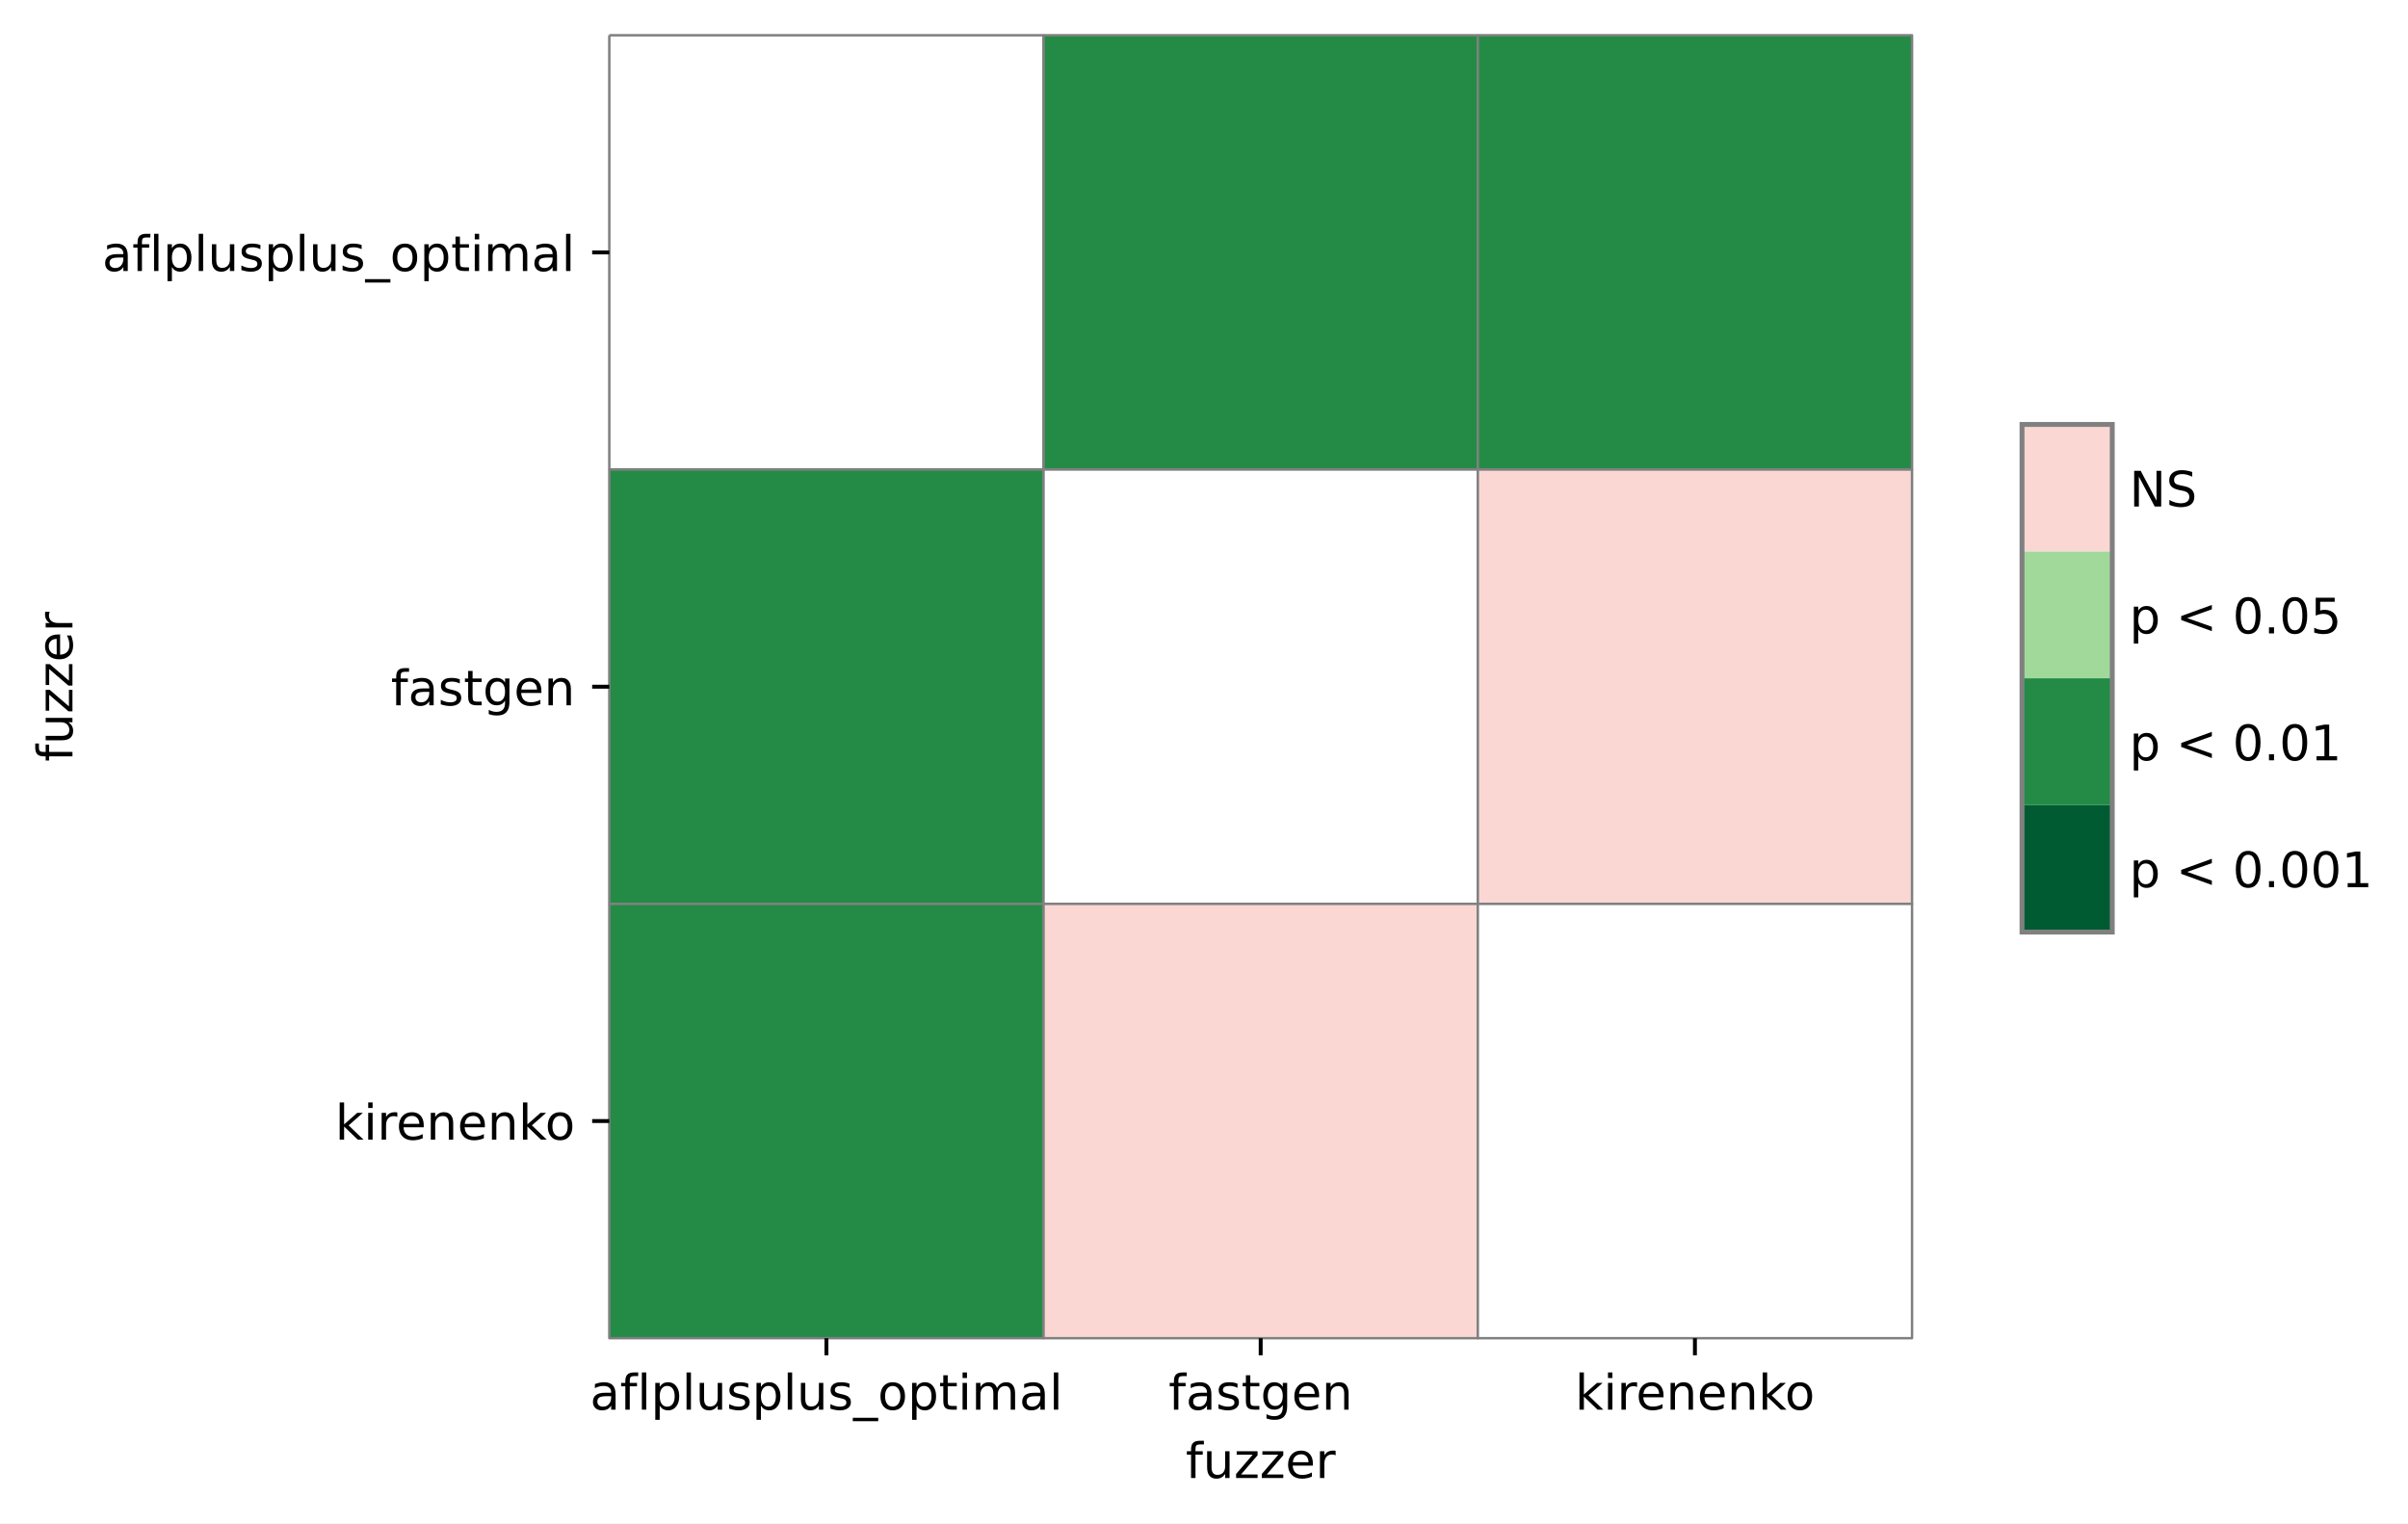
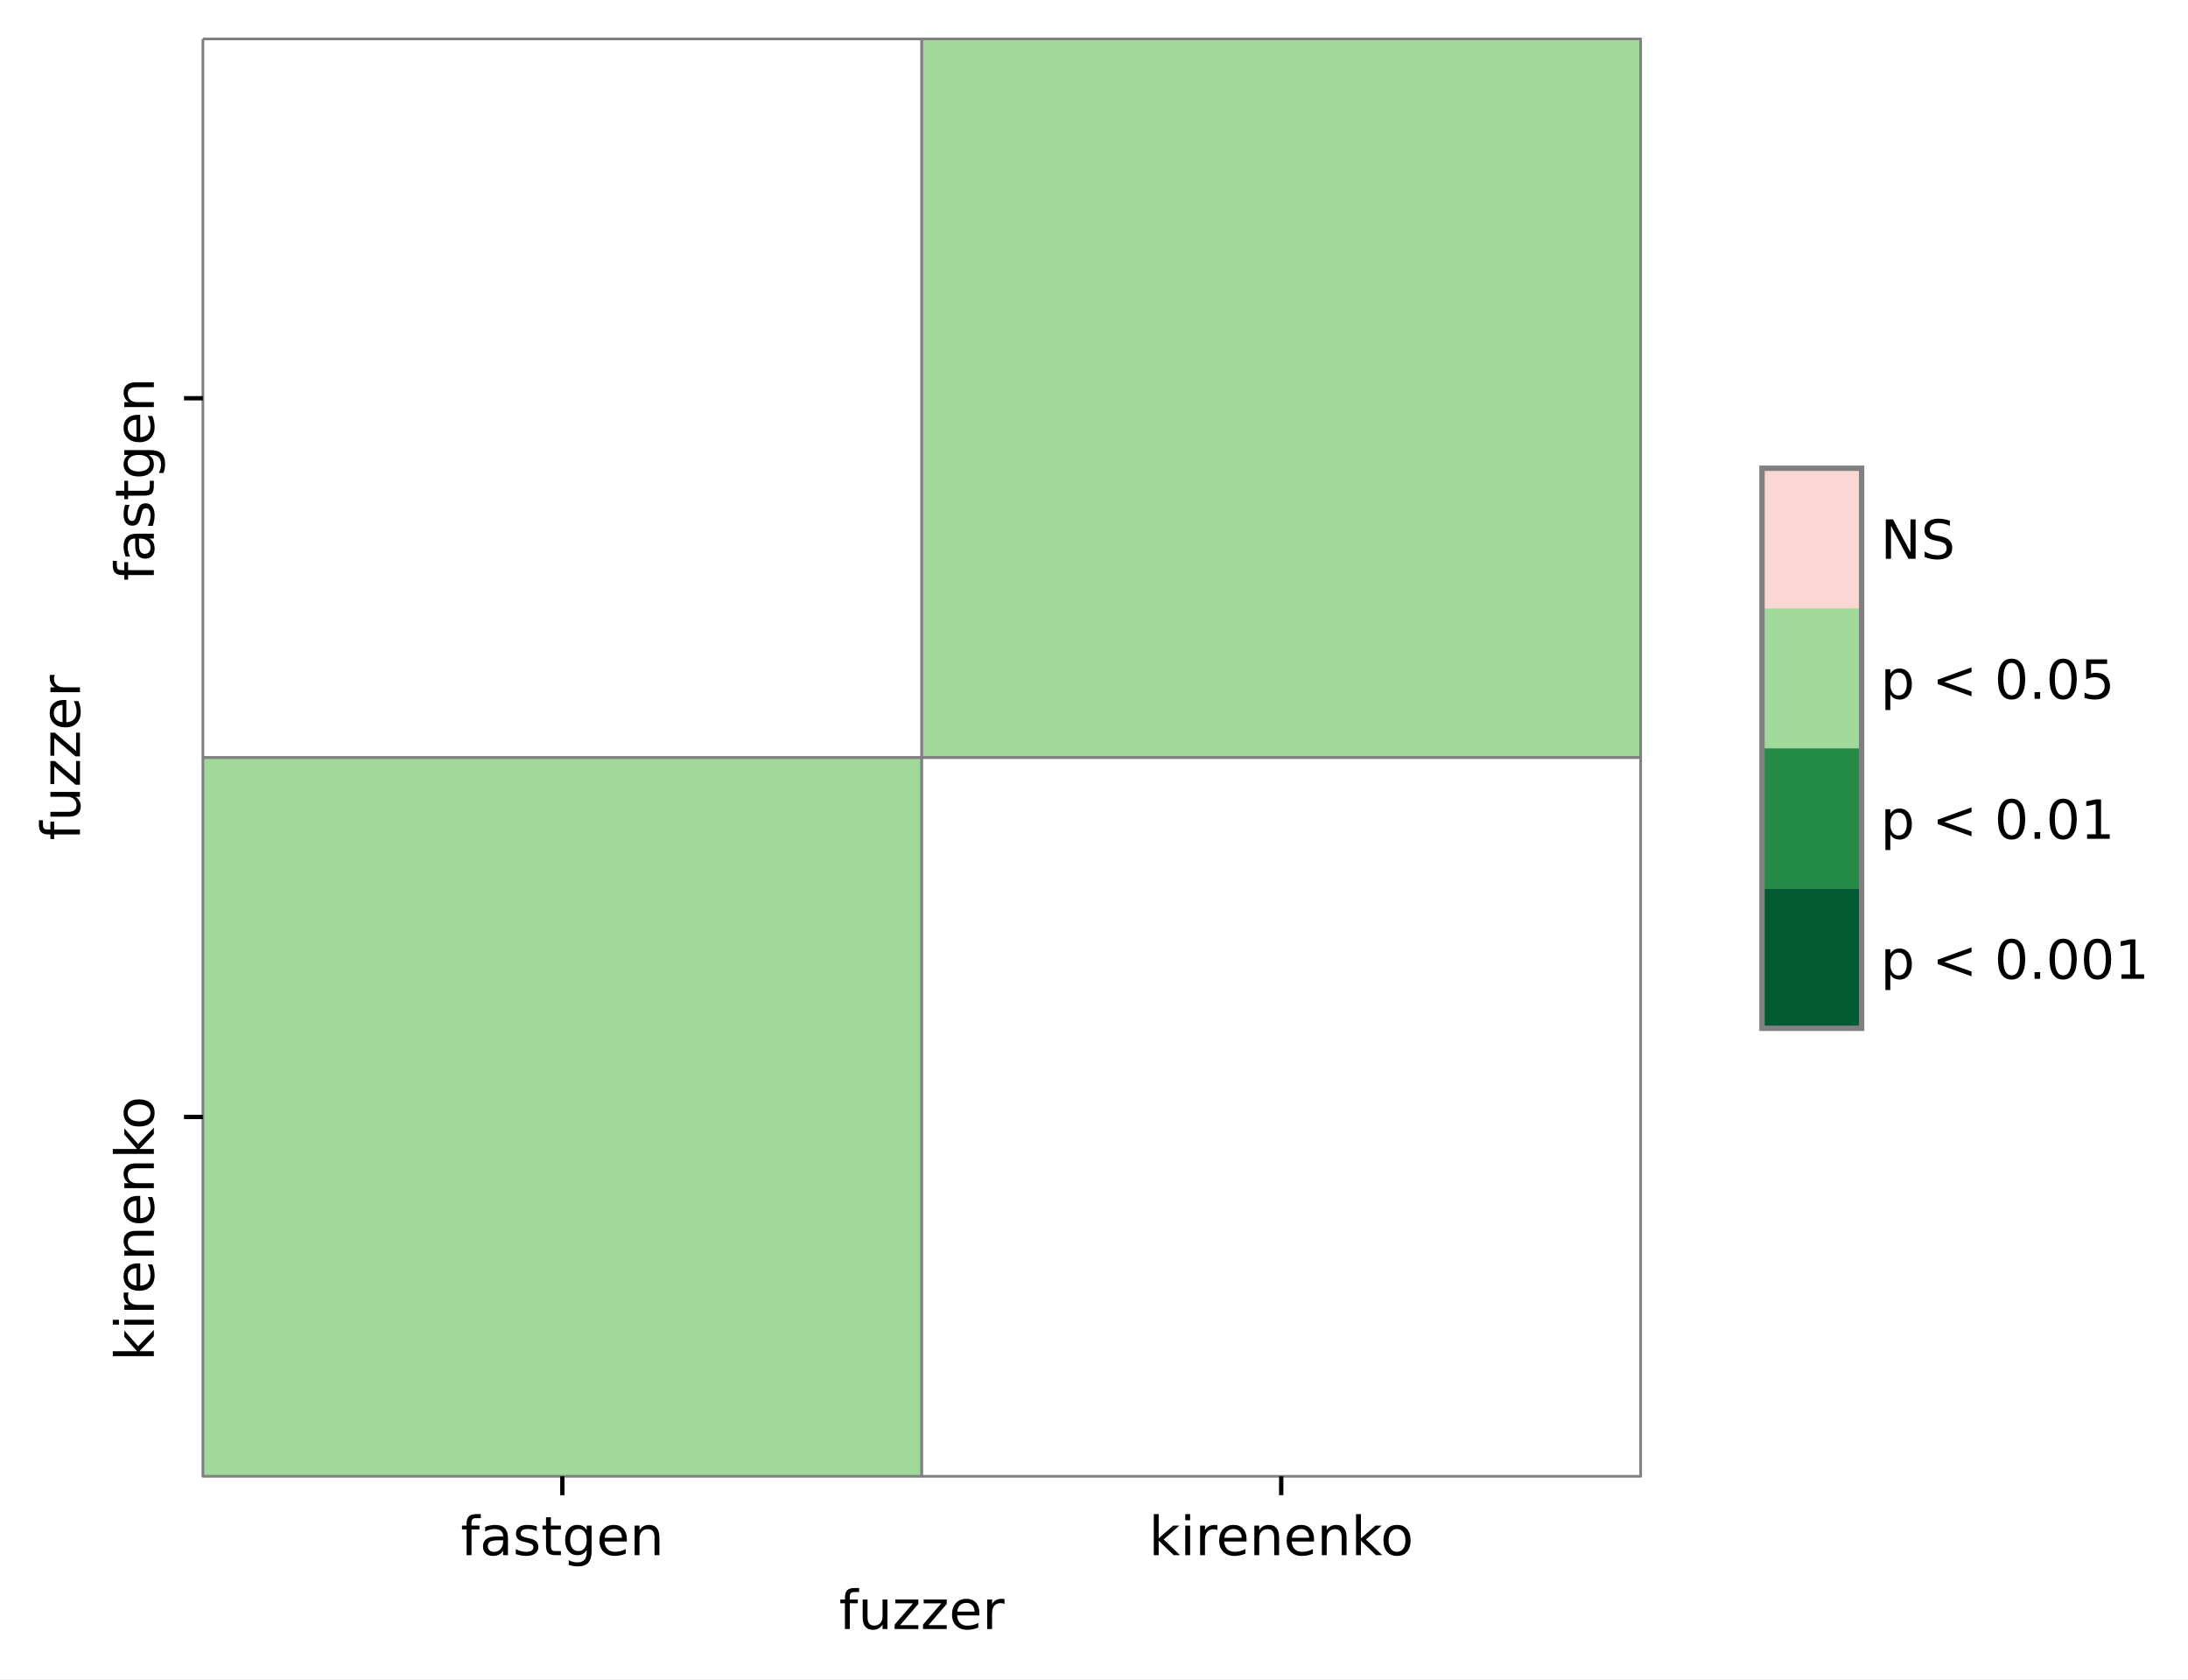
- <svg xmlns="http://www.w3.org/2000/svg" xmlns:xlink="http://www.w3.org/1999/xlink" height="311.146pt" version="1.1" viewBox="0 0 491.885 311.146" width="491.885pt">
+ <svg xmlns="http://www.w3.org/2000/svg" xmlns:xlink="http://www.w3.org/1999/xlink" height="310.868pt" version="1.1" viewBox="0 0 404.977 310.868" width="404.977pt">
  <defs>
    <style type="text/css">*{stroke-linecap:butt;stroke-linejoin:round;}</style>
  </defs>
  <g id="figure_1">
    <g id="patch_1">
-       <path d="M 0 311.146  L 491.885 311.146  L 491.885 0  L 0 0  z " style="fill:#ffffff;" />
+       <path d="M 0 310.868  L 404.977 310.868  L 404.977 0  L 0 0  z " style="fill:#ffffff;" />
    </g>
    <g id="axes_1">
      <g id="patch_2">
-         <path d="M 124.464 273.312  L 390.576 273.312  L 390.576 7.2  L 124.464 7.2  z " style="fill:#ffffff;" />
+         <path d="M 37.556 273.312  L 303.668 273.312  L 303.668 7.2  L 37.556 7.2  z " style="fill:#ffffff;" />
      </g>
      <g id="QuadMesh_1">
-         <path d="M 124.464 7.2  L 213.168 7.2  L 213.168 95.904  L 124.464 95.904  L 124.464 7.2  " style="fill:#ffffff;stroke:#808080;stroke-width:0.5;" />
-         <path d="M 213.168 7.2  L 301.872 7.2  L 301.872 95.904  L 213.168 95.904  L 213.168 7.2  " style="fill:#238b45;stroke:#808080;stroke-width:0.5;" />
-         <path d="M 301.872 7.2  L 390.576 7.2  L 390.576 95.904  L 301.872 95.904  L 301.872 7.2  " style="fill:#238b45;stroke:#808080;stroke-width:0.5;" />
-         <path d="M 124.464 95.904  L 213.168 95.904  L 213.168 184.608  L 124.464 184.608  L 124.464 95.904  " style="fill:#238b45;stroke:#808080;stroke-width:0.5;" />
-         <path d="M 213.168 95.904  L 301.872 95.904  L 301.872 184.608  L 213.168 184.608  L 213.168 95.904  " style="fill:#ffffff;stroke:#808080;stroke-width:0.5;" />
-         <path d="M 301.872 95.904  L 390.576 95.904  L 390.576 184.608  L 301.872 184.608  L 301.872 95.904  " style="fill:#fbd7d4;stroke:#808080;stroke-width:0.5;" />
-         <path d="M 124.464 184.608  L 213.168 184.608  L 213.168 273.312  L 124.464 273.312  L 124.464 184.608  " style="fill:#238b45;stroke:#808080;stroke-width:0.5;" />
-         <path d="M 213.168 184.608  L 301.872 184.608  L 301.872 273.312  L 213.168 273.312  L 213.168 184.608  " style="fill:#fbd7d4;stroke:#808080;stroke-width:0.5;" />
-         <path d="M 301.872 184.608  L 390.576 184.608  L 390.576 273.312  L 301.872 273.312  L 301.872 184.608  " style="fill:#ffffff;stroke:#808080;stroke-width:0.5;" />
+         <path d="M 37.556 7.2  L 170.612 7.2  L 170.612 140.256  L 37.556 140.256  L 37.556 7.2  " style="fill:#ffffff;stroke:#808080;stroke-width:0.5;" />
+         <path d="M 170.612 7.2  L 303.668 7.2  L 303.668 140.256  L 170.612 140.256  L 170.612 7.2  " style="fill:#a1d99b;stroke:#808080;stroke-width:0.5;" />
+         <path d="M 37.556 140.256  L 170.612 140.256  L 170.612 273.312  L 37.556 273.312  L 37.556 140.256  " style="fill:#a1d99b;stroke:#808080;stroke-width:0.5;" />
+         <path d="M 170.612 140.256  L 303.668 140.256  L 303.668 273.312  L 170.612 273.312  L 170.612 140.256  " style="fill:#ffffff;stroke:#808080;stroke-width:0.5;" />
      </g>
      <g id="matplotlib.axis_1">
        <g id="xtick_1">
          <g id="line2d_1">
            <defs>
-               <path d="M 0 0  L 0 3.5  " id="m1842b72da4" style="stroke:#000000;stroke-width:0.8;" />
+               <path d="M 0 0  L 0 3.5  " id="m3445c059f2" style="stroke:#000000;stroke-width:0.8;" />
            </defs>
            <g>
-               <use style="stroke:#000000;stroke-width:0.8;" x="168.816" xlink:href="#m1842b72da4" y="273.312" />
+               <use style="stroke:#000000;stroke-width:0.8;" x="104.084" xlink:href="#m3445c059f2" y="273.312" />
            </g>
          </g>
          <g id="text_1">
-             <g transform="translate(120.5231 287.9104)scale(0.1 -0.1)">
-               <defs>
+             <g transform="translate(85.27566 287.9104)scale(0.1 -0.1)">
+               <defs>
+                 <path d="M 37.109 75.984  L 37.109 68.5  L 28.516 68.5  Q 23.688 68.5 21.797 66.547  Q 19.922 64.594 19.922 59.516  L 19.922 54.688  L 34.719 54.688  L 34.719 47.703  L 19.922 47.703  L 19.922 0  L 10.891 0  L 10.891 47.703  L 2.297 47.703  L 2.297 54.688  L 10.891 54.688  L 10.891 58.5  Q 10.891 67.625 15.141 71.797  Q 19.391 75.984 28.609 75.984  z " id="DejaVuSans-102" />
                <path d="M 34.281 27.484  Q 23.391 27.484 19.188 25  Q 14.984 22.516 14.984 16.5  Q 14.984 11.719 18.141 8.906  Q 21.297 6.109 26.703 6.109  Q 34.188 6.109 38.703 11.406  Q 43.219 16.703 43.219 25.484  L 43.219 27.484  z M 52.203 31.203  L 52.203 0  L 43.219 0  L 43.219 8.297  Q 40.141 3.328 35.547 0.953  Q 30.953 -1.422 24.312 -1.422  Q 15.922 -1.422 10.953 3.297  Q 6 8.016 6 15.922  Q 6 25.141 12.172 29.828  Q 18.359 34.516 30.609 34.516  L 43.219 34.516  L 43.219 35.406  Q 43.219 41.609 39.141 45  Q 35.062 48.391 27.688 48.391  Q 23 48.391 18.547 47.266  Q 14.109 46.141 10.016 43.891  L 10.016 52.203  Q 14.938 54.109 19.578 55.047  Q 24.219 56 28.609 56  Q 40.484 56 46.344 49.844  Q 52.203 43.703 52.203 31.203  z " id="DejaVuSans-97" />
-                 <path d="M 37.109 75.984  L 37.109 68.5  L 28.516 68.5  Q 23.688 68.5 21.797 66.547  Q 19.922 64.594 19.922 59.516  L 19.922 54.688  L 34.719 54.688  L 34.719 47.703  L 19.922 47.703  L 19.922 0  L 10.891 0  L 10.891 47.703  L 2.297 47.703  L 2.297 54.688  L 10.891 54.688  L 10.891 58.5  Q 10.891 67.625 15.141 71.797  Q 19.391 75.984 28.609 75.984  z " id="DejaVuSans-102" />
-                 <path d="M 9.422 75.984  L 18.406 75.984  L 18.406 0  L 9.422 0  z " id="DejaVuSans-108" />
-                 <path d="M 18.109 8.203  L 18.109 -20.797  L 9.078 -20.797  L 9.078 54.688  L 18.109 54.688  L 18.109 46.391  Q 20.953 51.266 25.266 53.625  Q 29.594 56 35.594 56  Q 45.562 56 51.781 48.094  Q 58.016 40.188 58.016 27.297  Q 58.016 14.406 51.781 6.484  Q 45.562 -1.422 35.594 -1.422  Q 29.594 -1.422 25.266 0.953  Q 20.953 3.328 18.109 8.203  z M 48.688 27.297  Q 48.688 37.203 44.609 42.844  Q 40.531 48.484 33.406 48.484  Q 26.266 48.484 22.188 42.844  Q 18.109 37.203 18.109 27.297  Q 18.109 17.391 22.188 11.75  Q 26.266 6.109 33.406 6.109  Q 40.531 6.109 44.609 11.75  Q 48.688 17.391 48.688 27.297  z " id="DejaVuSans-112" />
-                 <path d="M 8.5 21.578  L 8.5 54.688  L 17.484 54.688  L 17.484 21.922  Q 17.484 14.156 20.5 10.266  Q 23.531 6.391 29.594 6.391  Q 36.859 6.391 41.078 11.031  Q 45.312 15.672 45.312 23.688  L 45.312 54.688  L 54.297 54.688  L 54.297 0  L 45.312 0  L 45.312 8.406  Q 42.047 3.422 37.719 1  Q 33.406 -1.422 27.688 -1.422  Q 18.266 -1.422 13.375 4.438  Q 8.5 10.297 8.5 21.578  z M 31.109 56  z " id="DejaVuSans-117" />
                <path d="M 44.281 53.078  L 44.281 44.578  Q 40.484 46.531 36.375 47.5  Q 32.281 48.484 27.875 48.484  Q 21.188 48.484 17.844 46.438  Q 14.5 44.391 14.5 40.281  Q 14.5 37.156 16.891 35.375  Q 19.281 33.594 26.516 31.984  L 29.594 31.297  Q 39.156 29.25 43.188 25.516  Q 47.219 21.781 47.219 15.094  Q 47.219 7.469 41.188 3.016  Q 35.156 -1.422 24.609 -1.422  Q 20.219 -1.422 15.453 -0.562  Q 10.688 0.297 5.422 2  L 5.422 11.281  Q 10.406 8.688 15.234 7.391  Q 20.062 6.109 24.812 6.109  Q 31.156 6.109 34.562 8.281  Q 37.984 10.453 37.984 14.406  Q 37.984 18.062 35.516 20.016  Q 33.062 21.969 24.703 23.781  L 21.578 24.516  Q 13.234 26.266 9.516 29.906  Q 5.812 33.547 5.812 39.891  Q 5.812 47.609 11.281 51.797  Q 16.75 56 26.812 56  Q 31.781 56 36.172 55.266  Q 40.578 54.547 44.281 53.078  z " id="DejaVuSans-115" />
-                 <path d="M 50.984 -16.609  L 50.984 -23.578  L -0.984 -23.578  L -0.984 -16.609  z " id="DejaVuSans-95" />
-                 <path d="M 30.609 48.391  Q 23.391 48.391 19.188 42.75  Q 14.984 37.109 14.984 27.297  Q 14.984 17.484 19.156 11.844  Q 23.344 6.203 30.609 6.203  Q 37.797 6.203 41.984 11.859  Q 46.188 17.531 46.188 27.297  Q 46.188 37.016 41.984 42.703  Q 37.797 48.391 30.609 48.391  z M 30.609 56  Q 42.328 56 49.016 48.375  Q 55.719 40.766 55.719 27.297  Q 55.719 13.875 49.016 6.219  Q 42.328 -1.422 30.609 -1.422  Q 18.844 -1.422 12.172 6.219  Q 5.516 13.875 5.516 27.297  Q 5.516 40.766 12.172 48.375  Q 18.844 56 30.609 56  z " id="DejaVuSans-111" />
                <path d="M 18.312 70.219  L 18.312 54.688  L 36.812 54.688  L 36.812 47.703  L 18.312 47.703  L 18.312 18.016  Q 18.312 11.328 20.141 9.422  Q 21.969 7.516 27.594 7.516  L 36.812 7.516  L 36.812 0  L 27.594 0  Q 17.188 0 13.234 3.875  Q 9.281 7.766 9.281 18.016  L 9.281 47.703  L 2.688 47.703  L 2.688 54.688  L 9.281 54.688  L 9.281 70.219  z " id="DejaVuSans-116" />
-                 <path d="M 9.422 54.688  L 18.406 54.688  L 18.406 0  L 9.422 0  z M 9.422 75.984  L 18.406 75.984  L 18.406 64.594  L 9.422 64.594  z " id="DejaVuSans-105" />
-                 <path d="M 52 44.188  Q 55.375 50.25 60.062 53.125  Q 64.75 56 71.094 56  Q 79.641 56 84.281 50.016  Q 88.922 44.047 88.922 33.016  L 88.922 0  L 79.891 0  L 79.891 32.719  Q 79.891 40.578 77.094 44.375  Q 74.312 48.188 68.609 48.188  Q 61.625 48.188 57.562 43.547  Q 53.516 38.922 53.516 30.906  L 53.516 0  L 44.484 0  L 44.484 32.719  Q 44.484 40.625 41.703 44.406  Q 38.922 48.188 33.109 48.188  Q 26.219 48.188 22.156 43.531  Q 18.109 38.875 18.109 30.906  L 18.109 0  L 9.078 0  L 9.078 54.688  L 18.109 54.688  L 18.109 46.188  Q 21.188 51.219 25.484 53.609  Q 29.781 56 35.688 56  Q 41.656 56 45.828 52.969  Q 50 49.953 52 44.188  z " id="DejaVuSans-109" />
-               </defs>
-               <use xlink:href="#DejaVuSans-97" />
-               <use x="61.279" xlink:href="#DejaVuSans-102" />
-               <use x="96.484" xlink:href="#DejaVuSans-108" />
-               <use x="124.268" xlink:href="#DejaVuSans-112" />
-               <use x="187.744" xlink:href="#DejaVuSans-108" />
-               <use x="215.527" xlink:href="#DejaVuSans-117" />
-               <use x="278.906" xlink:href="#DejaVuSans-115" />
-               <use x="331.006" xlink:href="#DejaVuSans-112" />
-               <use x="394.482" xlink:href="#DejaVuSans-108" />
-               <use x="422.266" xlink:href="#DejaVuSans-117" />
-               <use x="485.645" xlink:href="#DejaVuSans-115" />
-               <use x="537.744" xlink:href="#DejaVuSans-95" />
-               <use x="587.744" xlink:href="#DejaVuSans-111" />
-               <use x="648.926" xlink:href="#DejaVuSans-112" />
-               <use x="712.402" xlink:href="#DejaVuSans-116" />
-               <use x="751.611" xlink:href="#DejaVuSans-105" />
-               <use x="779.395" xlink:href="#DejaVuSans-109" />
-               <use x="876.807" xlink:href="#DejaVuSans-97" />
-               <use x="938.086" xlink:href="#DejaVuSans-108" />
-             </g>
-           </g>
-         </g>
-         <g id="xtick_2">
-           <g id="line2d_2">
-             <g>
-               <use style="stroke:#000000;stroke-width:0.8;" x="257.52" xlink:href="#m1842b72da4" y="273.312" />
-             </g>
-           </g>
-           <g id="text_2">
-             <g transform="translate(238.7115 287.9104)scale(0.1 -0.1)">
-               <defs>
                <path d="M 45.406 27.984  Q 45.406 37.75 41.375 43.109  Q 37.359 48.484 30.078 48.484  Q 22.859 48.484 18.828 43.109  Q 14.797 37.75 14.797 27.984  Q 14.797 18.266 18.828 12.891  Q 22.859 7.516 30.078 7.516  Q 37.359 7.516 41.375 12.891  Q 45.406 18.266 45.406 27.984  z M 54.391 6.781  Q 54.391 -7.172 48.188 -13.984  Q 42 -20.797 29.203 -20.797  Q 24.469 -20.797 20.266 -20.094  Q 16.062 -19.391 12.109 -17.922  L 12.109 -9.188  Q 16.062 -11.328 19.922 -12.344  Q 23.781 -13.375 27.781 -13.375  Q 36.625 -13.375 41.016 -8.766  Q 45.406 -4.156 45.406 5.172  L 45.406 9.625  Q 42.625 4.781 38.281 2.391  Q 33.938 0 27.875 0  Q 17.828 0 11.672 7.656  Q 5.516 15.328 5.516 27.984  Q 5.516 40.672 11.672 48.328  Q 17.828 56 27.875 56  Q 33.938 56 38.281 53.609  Q 42.625 51.219 45.406 46.391  L 45.406 54.688  L 54.391 54.688  z " id="DejaVuSans-103" />
                <path d="M 56.203 29.594  L 56.203 25.203  L 14.891 25.203  Q 15.484 15.922 20.484 11.062  Q 25.484 6.203 34.422 6.203  Q 39.594 6.203 44.453 7.469  Q 49.312 8.734 54.109 11.281  L 54.109 2.781  Q 49.266 0.734 44.188 -0.344  Q 39.109 -1.422 33.891 -1.422  Q 20.797 -1.422 13.156 6.188  Q 5.516 13.812 5.516 26.812  Q 5.516 40.234 12.766 48.109  Q 20.016 56 32.328 56  Q 43.359 56 49.781 48.891  Q 56.203 41.797 56.203 29.594  z M 47.219 32.234  Q 47.125 39.594 43.094 43.984  Q 39.062 48.391 32.422 48.391  Q 24.906 48.391 20.391 44.141  Q 15.875 39.891 15.188 32.172  z " id="DejaVuSans-101" />
                <path d="M 54.891 33.016  L 54.891 0  L 45.906 0  L 45.906 32.719  Q 45.906 40.484 42.875 44.328  Q 39.844 48.188 33.797 48.188  Q 26.516 48.188 22.312 43.547  Q 18.109 38.922 18.109 30.906  L 18.109 0  L 9.078 0  L 9.078 54.688  L 18.109 54.688  L 18.109 46.188  Q 21.344 51.125 25.703 53.562  Q 30.078 56 35.797 56  Q 45.219 56 50.047 50.172  Q 54.891 44.344 54.891 33.016  z " id="DejaVuSans-110" />
              </defs>
              <use xlink:href="#DejaVuSans-102" />
              <use x="35.205" xlink:href="#DejaVuSans-97" />
              <use x="96.484" xlink:href="#DejaVuSans-115" />
              <use x="148.584" xlink:href="#DejaVuSans-116" />
              <use x="187.793" xlink:href="#DejaVuSans-103" />
              <use x="251.27" xlink:href="#DejaVuSans-101" />
              <use x="312.793" xlink:href="#DejaVuSans-110" />
            </g>
          </g>
        </g>
-         <g id="xtick_3">
-           <g id="line2d_3">
-             <g>
-               <use style="stroke:#000000;stroke-width:0.8;" x="346.224" xlink:href="#m1842b72da4" y="273.312" />
-             </g>
-           </g>
-           <g id="text_3">
-             <g transform="translate(321.7327 287.9104)scale(0.1 -0.1)">
+         <g id="xtick_2">
+           <g id="line2d_2">
+             <g>
+               <use style="stroke:#000000;stroke-width:0.8;" x="237.14" xlink:href="#m3445c059f2" y="273.312" />
+             </g>
+           </g>
+           <g id="text_2">
+             <g transform="translate(212.6488 287.9104)scale(0.1 -0.1)">
              <defs>
                <path d="M 9.078 75.984  L 18.109 75.984  L 18.109 31.109  L 44.922 54.688  L 56.391 54.688  L 27.391 29.109  L 57.625 0  L 45.906 0  L 18.109 26.703  L 18.109 0  L 9.078 0  z " id="DejaVuSans-107" />
+                 <path d="M 9.422 54.688  L 18.406 54.688  L 18.406 0  L 9.422 0  z M 9.422 75.984  L 18.406 75.984  L 18.406 64.594  L 9.422 64.594  z " id="DejaVuSans-105" />
                <path d="M 41.109 46.297  Q 39.594 47.172 37.812 47.578  Q 36.031 48 33.891 48  Q 26.266 48 22.188 43.047  Q 18.109 38.094 18.109 28.812  L 18.109 0  L 9.078 0  L 9.078 54.688  L 18.109 54.688  L 18.109 46.188  Q 20.953 51.172 25.484 53.578  Q 30.031 56 36.531 56  Q 37.453 56 38.578 55.875  Q 39.703 55.766 41.062 55.516  z " id="DejaVuSans-114" />
+                 <path d="M 30.609 48.391  Q 23.391 48.391 19.188 42.75  Q 14.984 37.109 14.984 27.297  Q 14.984 17.484 19.156 11.844  Q 23.344 6.203 30.609 6.203  Q 37.797 6.203 41.984 11.859  Q 46.188 17.531 46.188 27.297  Q 46.188 37.016 41.984 42.703  Q 37.797 48.391 30.609 48.391  z M 30.609 56  Q 42.328 56 49.016 48.375  Q 55.719 40.766 55.719 27.297  Q 55.719 13.875 49.016 6.219  Q 42.328 -1.422 30.609 -1.422  Q 18.844 -1.422 12.172 6.219  Q 5.516 13.875 5.516 27.297  Q 5.516 40.766 12.172 48.375  Q 18.844 56 30.609 56  z " id="DejaVuSans-111" />
              </defs>
              <use xlink:href="#DejaVuSans-107" />
              <use x="57.91" xlink:href="#DejaVuSans-105" />
              <use x="85.693" xlink:href="#DejaVuSans-114" />
              <use x="124.557" xlink:href="#DejaVuSans-101" />
              <use x="186.08" xlink:href="#DejaVuSans-110" />
              <use x="249.459" xlink:href="#DejaVuSans-101" />
              <use x="310.982" xlink:href="#DejaVuSans-110" />
              <use x="374.361" xlink:href="#DejaVuSans-107" />
              <use x="428.646" xlink:href="#DejaVuSans-111" />
            </g>
          </g>
        </g>
-         <g id="text_4">
-           <g transform="translate(242.2107 301.8667)scale(0.1 -0.1)">
+         <g id="text_3">
+           <g transform="translate(155.3029 301.5886)scale(0.1 -0.1)">
            <defs>
+               <path d="M 8.5 21.578  L 8.5 54.688  L 17.484 54.688  L 17.484 21.922  Q 17.484 14.156 20.5 10.266  Q 23.531 6.391 29.594 6.391  Q 36.859 6.391 41.078 11.031  Q 45.312 15.672 45.312 23.688  L 45.312 54.688  L 54.297 54.688  L 54.297 0  L 45.312 0  L 45.312 8.406  Q 42.047 3.422 37.719 1  Q 33.406 -1.422 27.688 -1.422  Q 18.266 -1.422 13.375 4.438  Q 8.5 10.297 8.5 21.578  z M 31.109 56  z " id="DejaVuSans-117" />
              <path d="M 5.516 54.688  L 48.188 54.688  L 48.188 46.484  L 14.406 7.172  L 48.188 7.172  L 48.188 0  L 4.297 0  L 4.297 8.203  L 38.094 47.516  L 5.516 47.516  z " id="DejaVuSans-122" />
            </defs>
            <use xlink:href="#DejaVuSans-102" />
            <use x="35.205" xlink:href="#DejaVuSans-117" />
            <use x="98.584" xlink:href="#DejaVuSans-122" />
            <use x="151.074" xlink:href="#DejaVuSans-122" />
            <use x="203.564" xlink:href="#DejaVuSans-101" />
            <use x="265.088" xlink:href="#DejaVuSans-114" />
          </g>
        </g>
      </g>
      <g id="matplotlib.axis_2">
        <g id="ytick_1">
-           <g id="line2d_4">
+           <g id="line2d_3">
            <defs>
-               <path d="M 0 0  L -3.5 0  " id="m64be36e7ef" style="stroke:#000000;stroke-width:0.8;" />
+               <path d="M 0 0  L -3.5 0  " id="m3ffbbc87dd" style="stroke:#000000;stroke-width:0.8;" />
            </defs>
            <g>
-               <use style="stroke:#000000;stroke-width:0.8;" x="124.464" xlink:href="#m64be36e7ef" y="51.552" />
-             </g>
-           </g>
-           <g id="text_5">
-             <g transform="translate(20.87813 55.35122)scale(0.1 -0.1)">
-               <use xlink:href="#DejaVuSans-97" />
-               <use x="61.279" xlink:href="#DejaVuSans-102" />
-               <use x="96.484" xlink:href="#DejaVuSans-108" />
-               <use x="124.268" xlink:href="#DejaVuSans-112" />
-               <use x="187.744" xlink:href="#DejaVuSans-108" />
-               <use x="215.527" xlink:href="#DejaVuSans-117" />
-               <use x="278.906" xlink:href="#DejaVuSans-115" />
-               <use x="331.006" xlink:href="#DejaVuSans-112" />
-               <use x="394.482" xlink:href="#DejaVuSans-108" />
-               <use x="422.266" xlink:href="#DejaVuSans-117" />
-               <use x="485.645" xlink:href="#DejaVuSans-115" />
-               <use x="537.744" xlink:href="#DejaVuSans-95" />
-               <use x="587.744" xlink:href="#DejaVuSans-111" />
-               <use x="648.926" xlink:href="#DejaVuSans-112" />
-               <use x="712.402" xlink:href="#DejaVuSans-116" />
-               <use x="751.611" xlink:href="#DejaVuSans-105" />
-               <use x="779.395" xlink:href="#DejaVuSans-109" />
-               <use x="876.807" xlink:href="#DejaVuSans-97" />
-               <use x="938.086" xlink:href="#DejaVuSans-108" />
-             </g>
-           </g>
-         </g>
-         <g id="ytick_2">
-           <g id="line2d_5">
-             <g>
-               <use style="stroke:#000000;stroke-width:0.8;" x="124.464" xlink:href="#m64be36e7ef" y="140.256" />
-             </g>
-           </g>
-           <g id="text_6">
-             <g transform="translate(79.84687 144.0552)scale(0.1 -0.1)">
+               <use style="stroke:#000000;stroke-width:0.8;" x="37.556" xlink:href="#m3ffbbc87dd" y="73.728" />
+             </g>
+           </g>
+           <g id="text_4">
+             <g transform="translate(28.47656 107.546)rotate(-90)scale(0.1 -0.1)">
              <use xlink:href="#DejaVuSans-102" />
              <use x="35.205" xlink:href="#DejaVuSans-97" />
              <use x="96.484" xlink:href="#DejaVuSans-115" />
              <use x="148.584" xlink:href="#DejaVuSans-116" />
              <use x="187.793" xlink:href="#DejaVuSans-103" />
              <use x="251.27" xlink:href="#DejaVuSans-101" />
              <use x="312.793" xlink:href="#DejaVuSans-110" />
            </g>
          </g>
        </g>
-         <g id="ytick_3">
-           <g id="line2d_6">
-             <g>
-               <use style="stroke:#000000;stroke-width:0.8;" x="124.464" xlink:href="#m64be36e7ef" y="228.96" />
-             </g>
-           </g>
-           <g id="text_7">
-             <g transform="translate(68.48125 232.7592)scale(0.1 -0.1)">
+         <g id="ytick_2">
+           <g id="line2d_4">
+             <g>
+               <use style="stroke:#000000;stroke-width:0.8;" x="37.556" xlink:href="#m3ffbbc87dd" y="206.784" />
+             </g>
+           </g>
+           <g id="text_5">
+             <g transform="translate(28.47656 251.9676)rotate(-90)scale(0.1 -0.1)">
              <use xlink:href="#DejaVuSans-107" />
              <use x="57.91" xlink:href="#DejaVuSans-105" />
              <use x="85.693" xlink:href="#DejaVuSans-114" />
              <use x="124.557" xlink:href="#DejaVuSans-101" />
              <use x="186.08" xlink:href="#DejaVuSans-110" />
              <use x="249.459" xlink:href="#DejaVuSans-101" />
              <use x="310.982" xlink:href="#DejaVuSans-110" />
              <use x="374.361" xlink:href="#DejaVuSans-107" />
              <use x="428.646" xlink:href="#DejaVuSans-111" />
            </g>
          </g>
        </g>
-         <g id="text_8">
+         <g id="text_6">
          <g transform="translate(14.79844 155.5654)rotate(-90)scale(0.1 -0.1)">
            <use xlink:href="#DejaVuSans-102" />
            <use x="35.205" xlink:href="#DejaVuSans-117" />
            <use x="98.584" xlink:href="#DejaVuSans-122" />
            <use x="151.074" xlink:href="#DejaVuSans-122" />
            <use x="203.564" xlink:href="#DejaVuSans-101" />
            <use x="265.088" xlink:href="#DejaVuSans-114" />
          </g>
        </g>
      </g>
    </g>
    <g id="axes_2">
      <g id="patch_3">
-         <path clip-path="url(#pc792744dea)" d="M 413.04 190.368  L 413.04 164.448  L 413.04 112.608  L 413.04 86.688  L 431.472 86.688  L 431.472 112.608  L 431.472 164.448  L 431.472 190.368  z " style="fill:#ffffff;stroke:#ffffff;stroke-linejoin:miter;stroke-width:0.01;" />
+         <path clip-path="url(#pbb1f957a6d)" d="M 326.132 190.368  L 326.132 164.448  L 326.132 112.608  L 326.132 86.688  L 344.564 86.688  L 344.564 112.608  L 344.564 164.448  L 344.564 190.368  z " style="fill:#ffffff;stroke:#ffffff;stroke-linejoin:miter;stroke-width:0.01;" />
      </g>
      <g id="QuadMesh_2">
-         <path clip-path="url(#pc792744dea)" d="M 413.04 190.368  L 431.472 190.368  L 431.472 164.448  L 413.04 164.448  L 413.04 190.368  " style="fill:#005a32;" />
-         <path clip-path="url(#pc792744dea)" d="M 413.04 164.448  L 431.472 164.448  L 431.472 138.528  L 413.04 138.528  L 413.04 164.448  " style="fill:#238b45;" />
-         <path clip-path="url(#pc792744dea)" d="M 413.04 138.528  L 431.472 138.528  L 431.472 112.608  L 413.04 112.608  L 413.04 138.528  " style="fill:#a1d99b;" />
-         <path clip-path="url(#pc792744dea)" d="M 413.04 112.608  L 431.472 112.608  L 431.472 86.688  L 413.04 86.688  L 413.04 112.608  " style="fill:#fbd7d4;" />
+         <path clip-path="url(#pbb1f957a6d)" d="M 326.132 190.368  L 344.564 190.368  L 344.564 164.448  L 326.132 164.448  L 326.132 190.368  " style="fill:#005a32;" />
+         <path clip-path="url(#pbb1f957a6d)" d="M 326.132 164.448  L 344.564 164.448  L 344.564 138.528  L 326.132 138.528  L 326.132 164.448  " style="fill:#238b45;" />
+         <path clip-path="url(#pbb1f957a6d)" d="M 326.132 138.528  L 344.564 138.528  L 344.564 112.608  L 326.132 112.608  L 326.132 138.528  " style="fill:#a1d99b;" />
+         <path clip-path="url(#pbb1f957a6d)" d="M 326.132 112.608  L 344.564 112.608  L 344.564 86.688  L 326.132 86.688  L 326.132 112.608  " style="fill:#fbd7d4;" />
      </g>
      <g id="matplotlib.axis_3" />
      <g id="matplotlib.axis_4">
-         <g id="ytick_4">
-           <g id="line2d_7" />
-           <g id="text_9">
-             <g transform="translate(434.9721 181.2072)scale(0.1 -0.1)">
-               <defs>
+         <g id="ytick_3">
+           <g id="line2d_5" />
+           <g id="text_7">
+             <g transform="translate(348.0643 181.2072)scale(0.1 -0.1)">
+               <defs>
+                 <path d="M 18.109 8.203  L 18.109 -20.797  L 9.078 -20.797  L 9.078 54.688  L 18.109 54.688  L 18.109 46.391  Q 20.953 51.266 25.266 53.625  Q 29.594 56 35.594 56  Q 45.562 56 51.781 48.094  Q 58.016 40.188 58.016 27.297  Q 58.016 14.406 51.781 6.484  Q 45.562 -1.422 35.594 -1.422  Q 29.594 -1.422 25.266 0.953  Q 20.953 3.328 18.109 8.203  z M 48.688 27.297  Q 48.688 37.203 44.609 42.844  Q 40.531 48.484 33.406 48.484  Q 26.266 48.484 22.188 42.844  Q 18.109 37.203 18.109 27.297  Q 18.109 17.391 22.188 11.75  Q 26.266 6.109 33.406 6.109  Q 40.531 6.109 44.609 11.75  Q 48.688 17.391 48.688 27.297  z " id="DejaVuSans-112" />
                <path id="DejaVuSans-32" />
                <path d="M 73.188 49.219  L 22.797 31.297  L 73.188 13.484  L 73.188 4.594  L 10.594 27.297  L 10.594 35.406  L 73.188 58.109  z " id="DejaVuSans-60" />
                <path d="M 31.781 66.406  Q 24.172 66.406 20.328 58.906  Q 16.5 51.422 16.5 36.375  Q 16.5 21.391 20.328 13.891  Q 24.172 6.391 31.781 6.391  Q 39.453 6.391 43.281 13.891  Q 47.125 21.391 47.125 36.375  Q 47.125 51.422 43.281 58.906  Q 39.453 66.406 31.781 66.406  z M 31.781 74.219  Q 44.047 74.219 50.516 64.516  Q 56.984 54.828 56.984 36.375  Q 56.984 17.969 50.516 8.266  Q 44.047 -1.422 31.781 -1.422  Q 19.531 -1.422 13.062 8.266  Q 6.594 17.969 6.594 36.375  Q 6.594 54.828 13.062 64.516  Q 19.531 74.219 31.781 74.219  z " id="DejaVuSans-48" />
                <path d="M 10.688 12.406  L 21 12.406  L 21 0  L 10.688 0  z " id="DejaVuSans-46" />
                <path d="M 12.406 8.297  L 28.516 8.297  L 28.516 63.922  L 10.984 60.406  L 10.984 69.391  L 28.422 72.906  L 38.281 72.906  L 38.281 8.297  L 54.391 8.297  L 54.391 0  L 12.406 0  z " id="DejaVuSans-49" />
              </defs>
              <use xlink:href="#DejaVuSans-112" />
              <use x="63.477" xlink:href="#DejaVuSans-32" />
              <use x="95.264" xlink:href="#DejaVuSans-60" />
              <use x="179.053" xlink:href="#DejaVuSans-32" />
              <use x="210.84" xlink:href="#DejaVuSans-48" />
              <use x="274.463" xlink:href="#DejaVuSans-46" />
              <use x="306.25" xlink:href="#DejaVuSans-48" />
              <use x="369.873" xlink:href="#DejaVuSans-48" />
              <use x="433.496" xlink:href="#DejaVuSans-49" />
            </g>
          </g>
        </g>
-         <g id="ytick_5">
-           <g id="line2d_8" />
-           <g id="text_10">
-             <g transform="translate(434.9721 155.2872)scale(0.1 -0.1)">
+         <g id="ytick_4">
+           <g id="line2d_6" />
+           <g id="text_8">
+             <g transform="translate(348.0643 155.2872)scale(0.1 -0.1)">
              <use xlink:href="#DejaVuSans-112" />
              <use x="63.477" xlink:href="#DejaVuSans-32" />
              <use x="95.264" xlink:href="#DejaVuSans-60" />
              <use x="179.053" xlink:href="#DejaVuSans-32" />
              <use x="210.84" xlink:href="#DejaVuSans-48" />
              <use x="274.463" xlink:href="#DejaVuSans-46" />
              <use x="306.25" xlink:href="#DejaVuSans-48" />
              <use x="369.873" xlink:href="#DejaVuSans-49" />
            </g>
          </g>
        </g>
-         <g id="ytick_6">
-           <g id="line2d_9" />
-           <g id="text_11">
-             <g transform="translate(434.9721 129.3672)scale(0.1 -0.1)">
+         <g id="ytick_5">
+           <g id="line2d_7" />
+           <g id="text_9">
+             <g transform="translate(348.0643 129.3672)scale(0.1 -0.1)">
              <defs>
                <path d="M 10.797 72.906  L 49.516 72.906  L 49.516 64.594  L 19.828 64.594  L 19.828 46.734  Q 21.969 47.469 24.109 47.828  Q 26.266 48.188 28.422 48.188  Q 40.625 48.188 47.75 41.5  Q 54.891 34.812 54.891 23.391  Q 54.891 11.625 47.562 5.094  Q 40.234 -1.422 26.906 -1.422  Q 22.312 -1.422 17.547 -0.641  Q 12.797 0.141 7.719 1.703  L 7.719 11.625  Q 12.109 9.234 16.797 8.062  Q 21.484 6.891 26.703 6.891  Q 35.156 6.891 40.078 11.328  Q 45.016 15.766 45.016 23.391  Q 45.016 31 40.078 35.438  Q 35.156 39.891 26.703 39.891  Q 22.75 39.891 18.812 39.016  Q 14.891 38.141 10.797 36.281  z " id="DejaVuSans-53" />
              </defs>
              <use xlink:href="#DejaVuSans-112" />
              <use x="63.477" xlink:href="#DejaVuSans-32" />
              <use x="95.264" xlink:href="#DejaVuSans-60" />
              <use x="179.053" xlink:href="#DejaVuSans-32" />
              <use x="210.84" xlink:href="#DejaVuSans-48" />
              <use x="274.463" xlink:href="#DejaVuSans-46" />
              <use x="306.25" xlink:href="#DejaVuSans-48" />
              <use x="369.873" xlink:href="#DejaVuSans-53" />
            </g>
          </g>
        </g>
-         <g id="ytick_7">
-           <g id="line2d_10" />
-           <g id="text_12">
-             <g transform="translate(434.9721 103.4472)scale(0.1 -0.1)">
+         <g id="ytick_6">
+           <g id="line2d_8" />
+           <g id="text_10">
+             <g transform="translate(348.0643 103.4472)scale(0.1 -0.1)">
              <defs>
                <path d="M 9.812 72.906  L 23.094 72.906  L 55.422 11.922  L 55.422 72.906  L 64.984 72.906  L 64.984 0  L 51.703 0  L 19.391 60.984  L 19.391 0  L 9.812 0  z " id="DejaVuSans-78" />
                <path d="M 53.516 70.516  L 53.516 60.891  Q 47.906 63.578 42.922 64.891  Q 37.938 66.219 33.297 66.219  Q 25.25 66.219 20.875 63.094  Q 16.5 59.969 16.5 54.203  Q 16.5 49.359 19.406 46.891  Q 22.312 44.438 30.422 42.922  L 36.375 41.703  Q 47.406 39.594 52.656 34.297  Q 57.906 29 57.906 20.125  Q 57.906 9.516 50.797 4.047  Q 43.703 -1.422 29.984 -1.422  Q 24.812 -1.422 18.969 -0.25  Q 13.141 0.922 6.891 3.219  L 6.891 13.375  Q 12.891 10.016 18.656 8.297  Q 24.422 6.594 29.984 6.594  Q 38.422 6.594 43.016 9.906  Q 47.609 13.234 47.609 19.391  Q 47.609 24.75 44.312 27.781  Q 41.016 30.812 33.5 32.328  L 27.484 33.5  Q 16.453 35.688 11.516 40.375  Q 6.594 45.062 6.594 53.422  Q 6.594 63.094 13.406 68.656  Q 20.219 74.219 32.172 74.219  Q 37.312 74.219 42.625 73.281  Q 47.953 72.359 53.516 70.516  z " id="DejaVuSans-83" />
              </defs>
              <use xlink:href="#DejaVuSans-78" />
              <use x="74.805" xlink:href="#DejaVuSans-83" />
            </g>
          </g>
        </g>
      </g>
      <g id="patch_4">
-         <path d="M 413.04 190.368  L 413.04 164.448  L 413.04 112.608  L 413.04 86.688  L 431.472 86.688  L 431.472 112.608  L 431.472 164.448  L 431.472 190.368  z " style="fill:none;stroke:#808080;stroke-linejoin:miter;" />
+         <path d="M 326.132 190.368  L 326.132 164.448  L 326.132 112.608  L 326.132 86.688  L 344.564 86.688  L 344.564 112.608  L 344.564 164.448  L 344.564 190.368  z " style="fill:none;stroke:#808080;stroke-linejoin:miter;" />
      </g>
    </g>
  </g>
  <defs>
-     <clipPath id="pc792744dea">
-       <rect height="103.68" width="18.432" x="413.04" y="86.688" />
+     <clipPath id="pbb1f957a6d">
+       <rect height="103.68" width="18.432" x="326.132" y="86.688" />
    </clipPath>
  </defs>
</svg>
